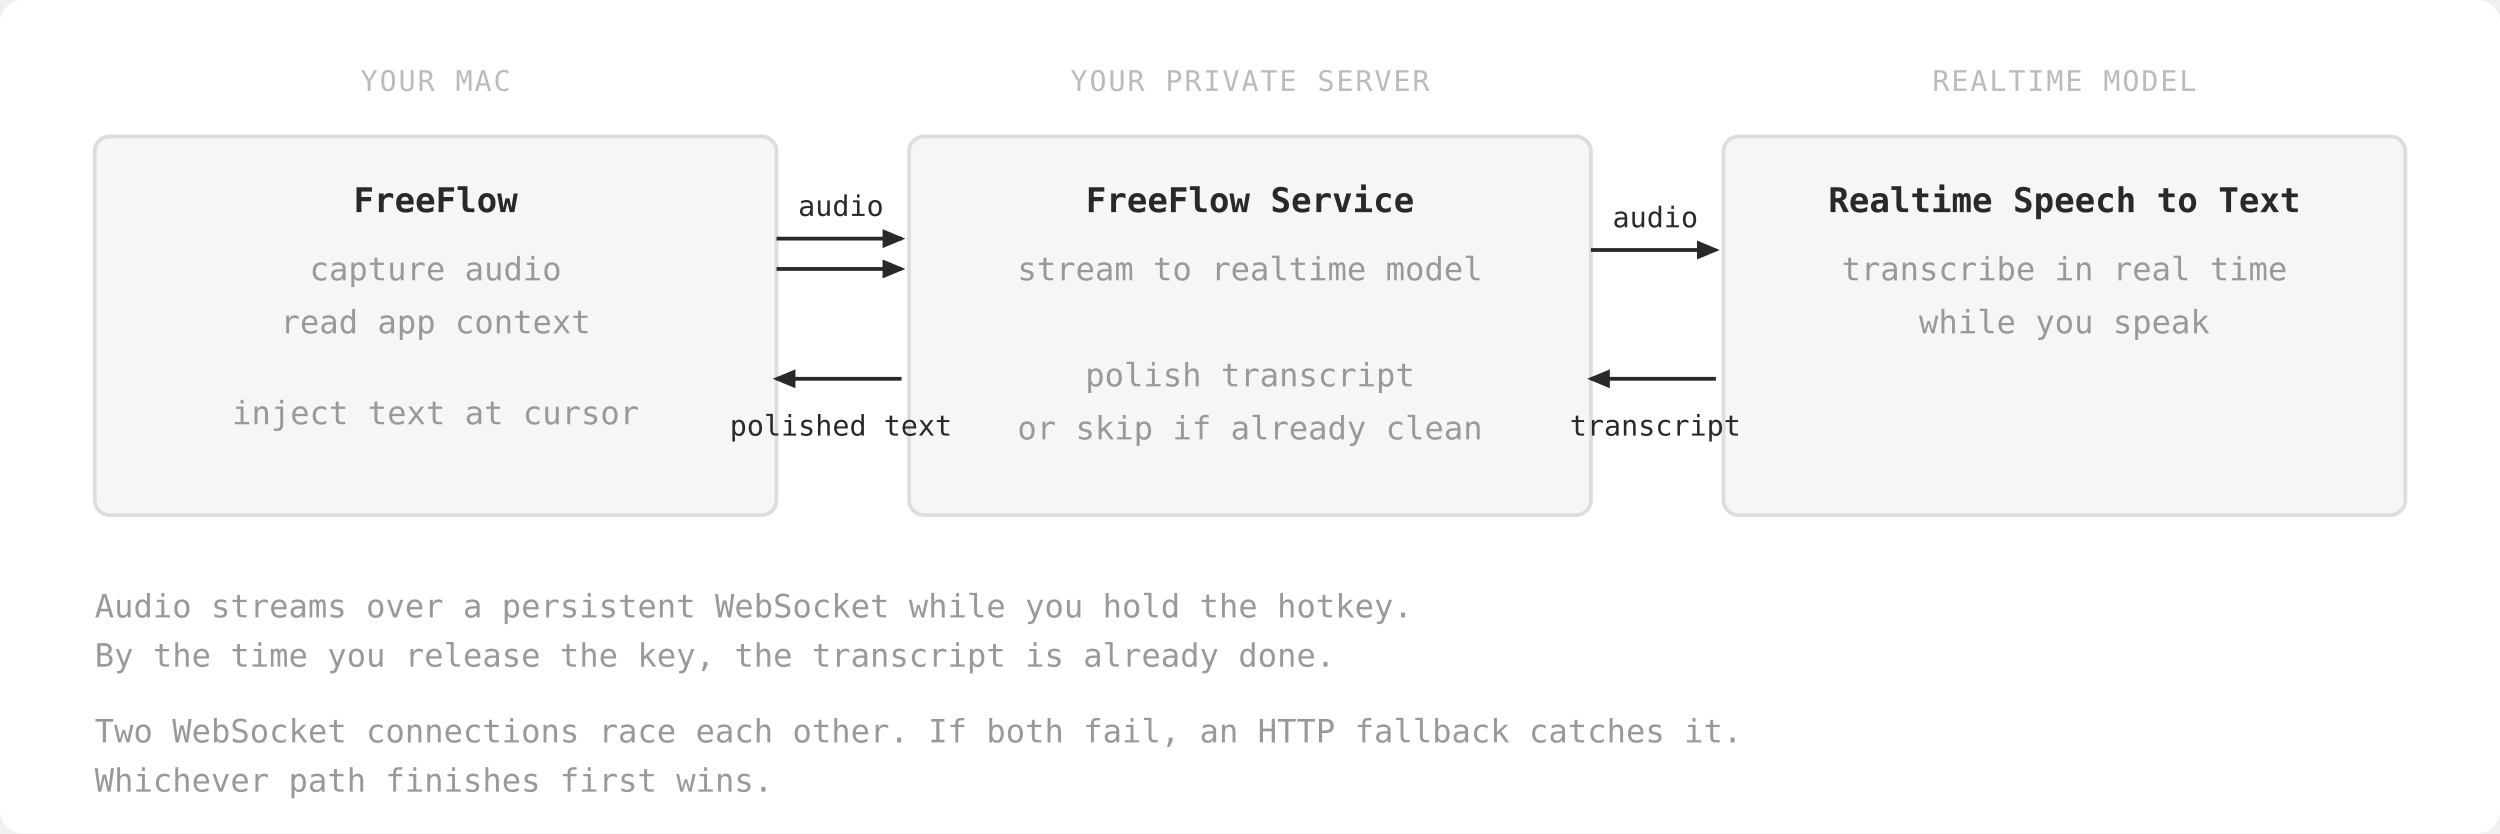
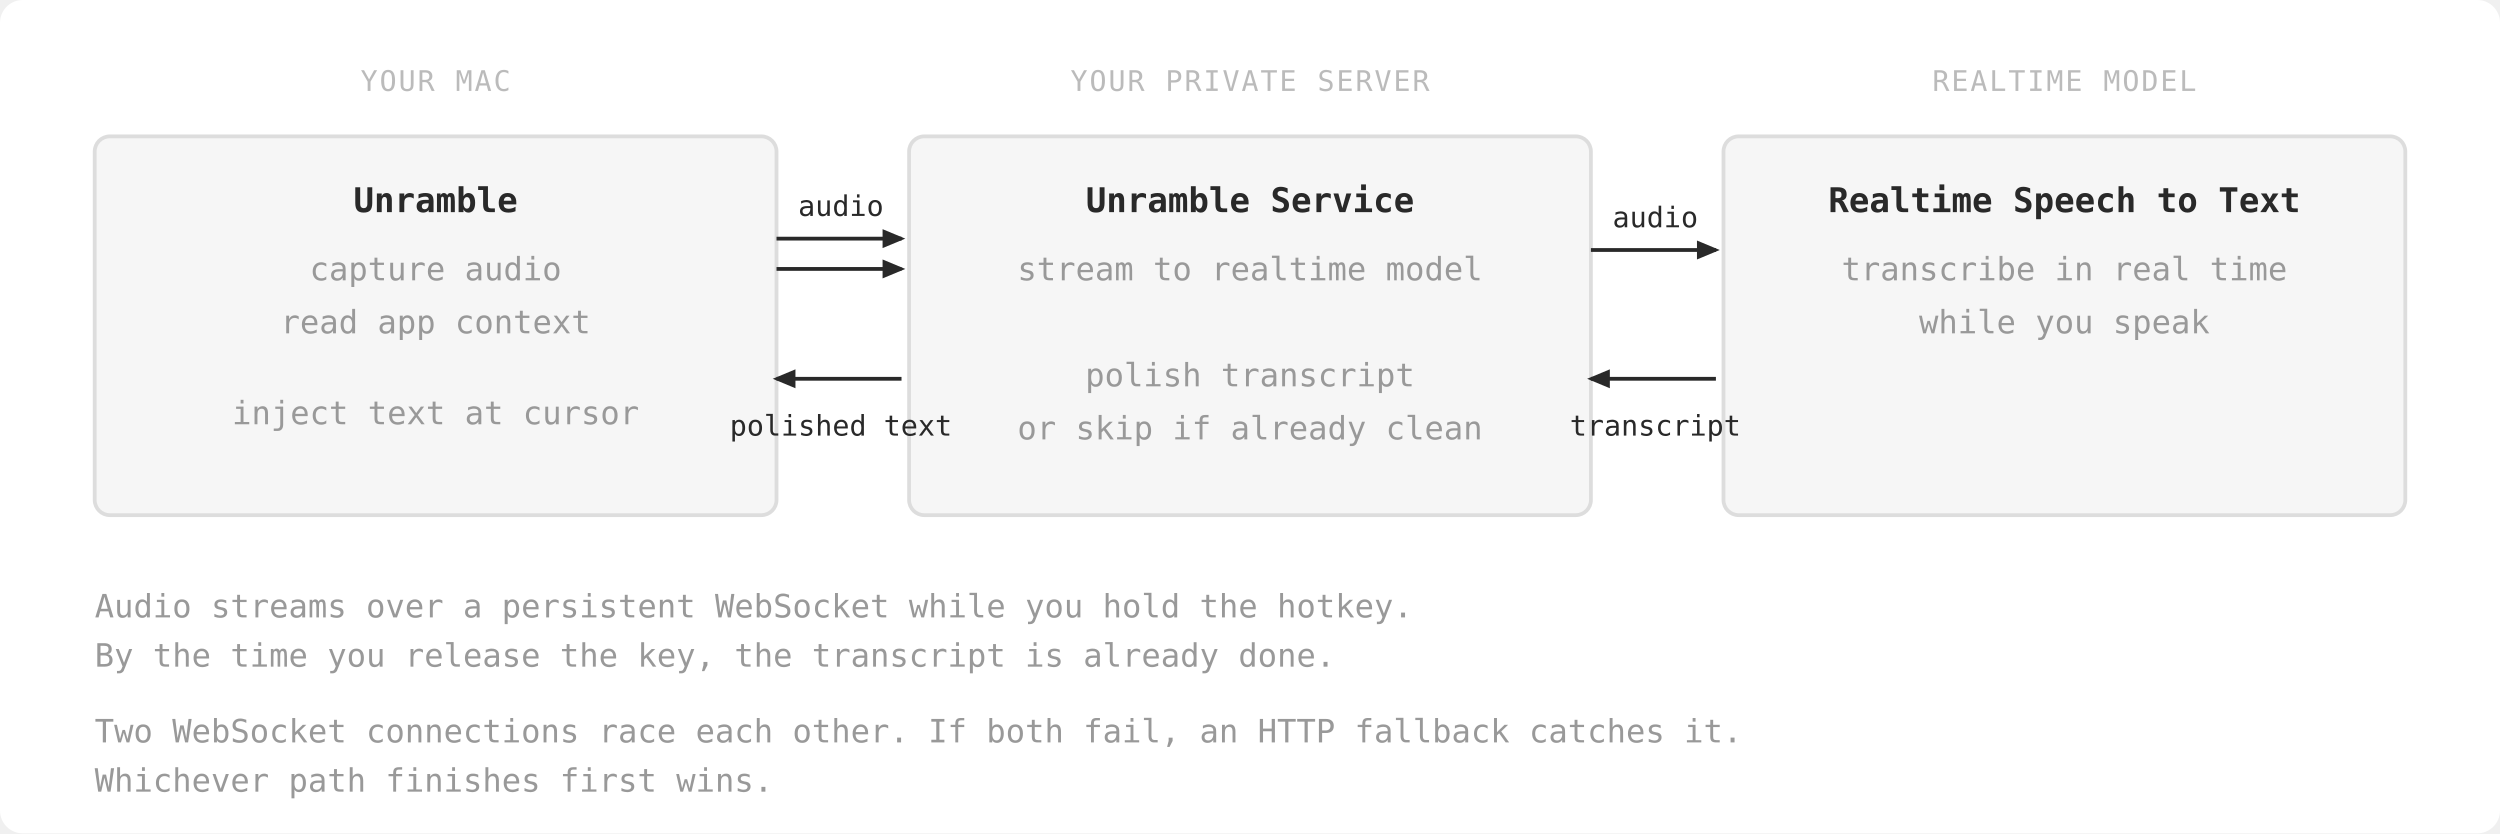
<svg xmlns="http://www.w3.org/2000/svg" viewBox="0 0 660 220" width="660" height="220" font-family="ui-monospace, 'SF Mono', Menlo, monospace">
  <defs>
    <style>
      .box-border { stroke: #ddd; stroke-width: 1; fill: #f6f6f6; }
      .box-title { fill: #292929; font-size: 9px; font-weight: 600; text-anchor: middle; }
      .box-text { fill: #999; font-size: 8.5px; text-anchor: middle; }
      .arrow { stroke: #292929; stroke-width: 1; fill: none; marker-end: url(#arrowhead); }
      .arrow-label { fill: #292929; font-size: 7.5px; text-anchor: middle; }
      .caption { fill: #999; font-size: 8.5px; }
      .column-label { fill: #bbb; font-size: 7.5px; text-anchor: middle; letter-spacing: 0.5px; }
    </style>
    <marker id="arrowhead" markerWidth="6" markerHeight="5" refX="5" refY="2.5" orient="auto">
      <polygon points="0 0, 6 2.5, 0 5" fill="#292929" />
    </marker>
  </defs>
  <rect x="0" y="0" width="660" height="220" rx="6" fill="#fff" />
  <text x="115" y="24" class="column-label">YOUR MAC</text>
  <text x="330" y="24" class="column-label">YOUR PRIVATE SERVER</text>
  <text x="545" y="24" class="column-label">REALTIME MODEL</text>
  <rect x="25" y="36" width="180" height="100" rx="4" class="box-border" />
-   <text x="115" y="56" class="box-title">FreeFlow</text>
+   <text x="115" y="56" class="box-title">Unramble</text>
  <text x="115" y="74" class="box-text">capture audio</text>
  <text x="115" y="88" class="box-text">read app context</text>
  <text x="115" y="112" class="box-text">inject text at cursor</text>
  <rect x="240" y="36" width="180" height="100" rx="4" class="box-border" />
-   <text x="330" y="56" class="box-title">FreeFlow Service</text>
+   <text x="330" y="56" class="box-title">Unramble Service</text>
  <text x="330" y="74" class="box-text">stream to realtime model</text>
  <text x="330" y="102" class="box-text">polish transcript</text>
  <text x="330" y="116" class="box-text">or skip if already clean</text>
  <rect x="455" y="36" width="180" height="100" rx="4" class="box-border" />
  <text x="545" y="56" class="box-title">Realtime Speech to Text</text>
  <text x="545" y="74" class="box-text">transcribe in real time</text>
  <text x="545" y="88" class="box-text">while you speak</text>
  <line x1="205" y1="63" x2="238" y2="63" class="arrow" />
  <line x1="205" y1="71" x2="238" y2="71" class="arrow" />
  <text x="222" y="57" class="arrow-label">audio</text>
  <line x1="420" y1="66" x2="453" y2="66" class="arrow" />
  <text x="437" y="60" class="arrow-label">audio</text>
  <line x1="453" y1="100" x2="420" y2="100" class="arrow" />
  <text x="437" y="115" class="arrow-label">transcript</text>
  <line x1="238" y1="100" x2="205" y2="100" class="arrow" />
  <text x="222" y="115" class="arrow-label">polished text</text>
  <text x="25" y="163" class="caption">Audio streams over a persistent WebSocket while you hold the hotkey.</text>
  <text x="25" y="176" class="caption">By the time you release the key, the transcript is already done.</text>
  <text x="25" y="196" class="caption">Two WebSocket connections race each other. If both fail, an HTTP fallback catches it.</text>
  <text x="25" y="209" class="caption">Whichever path finishes first wins.</text>
</svg>
